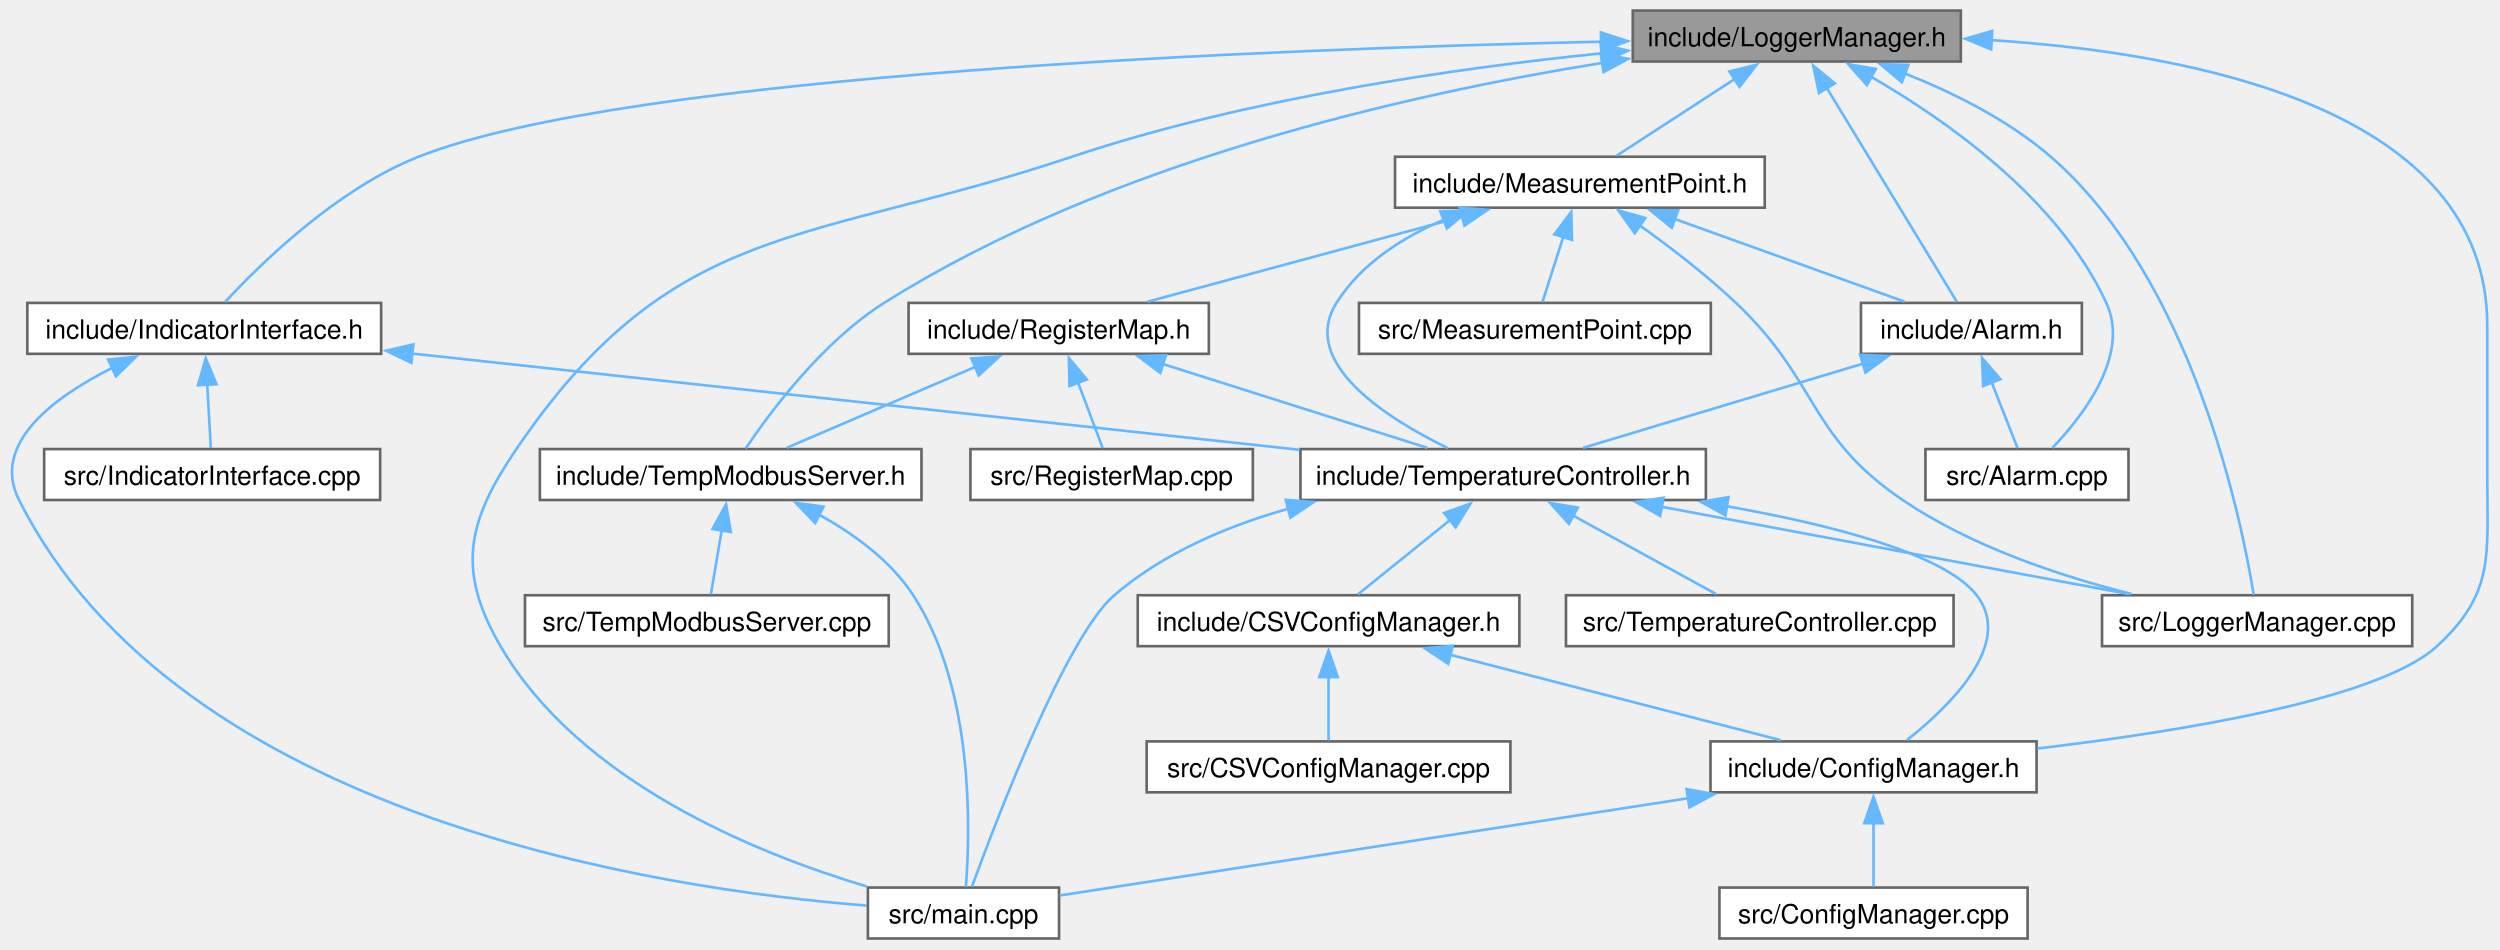
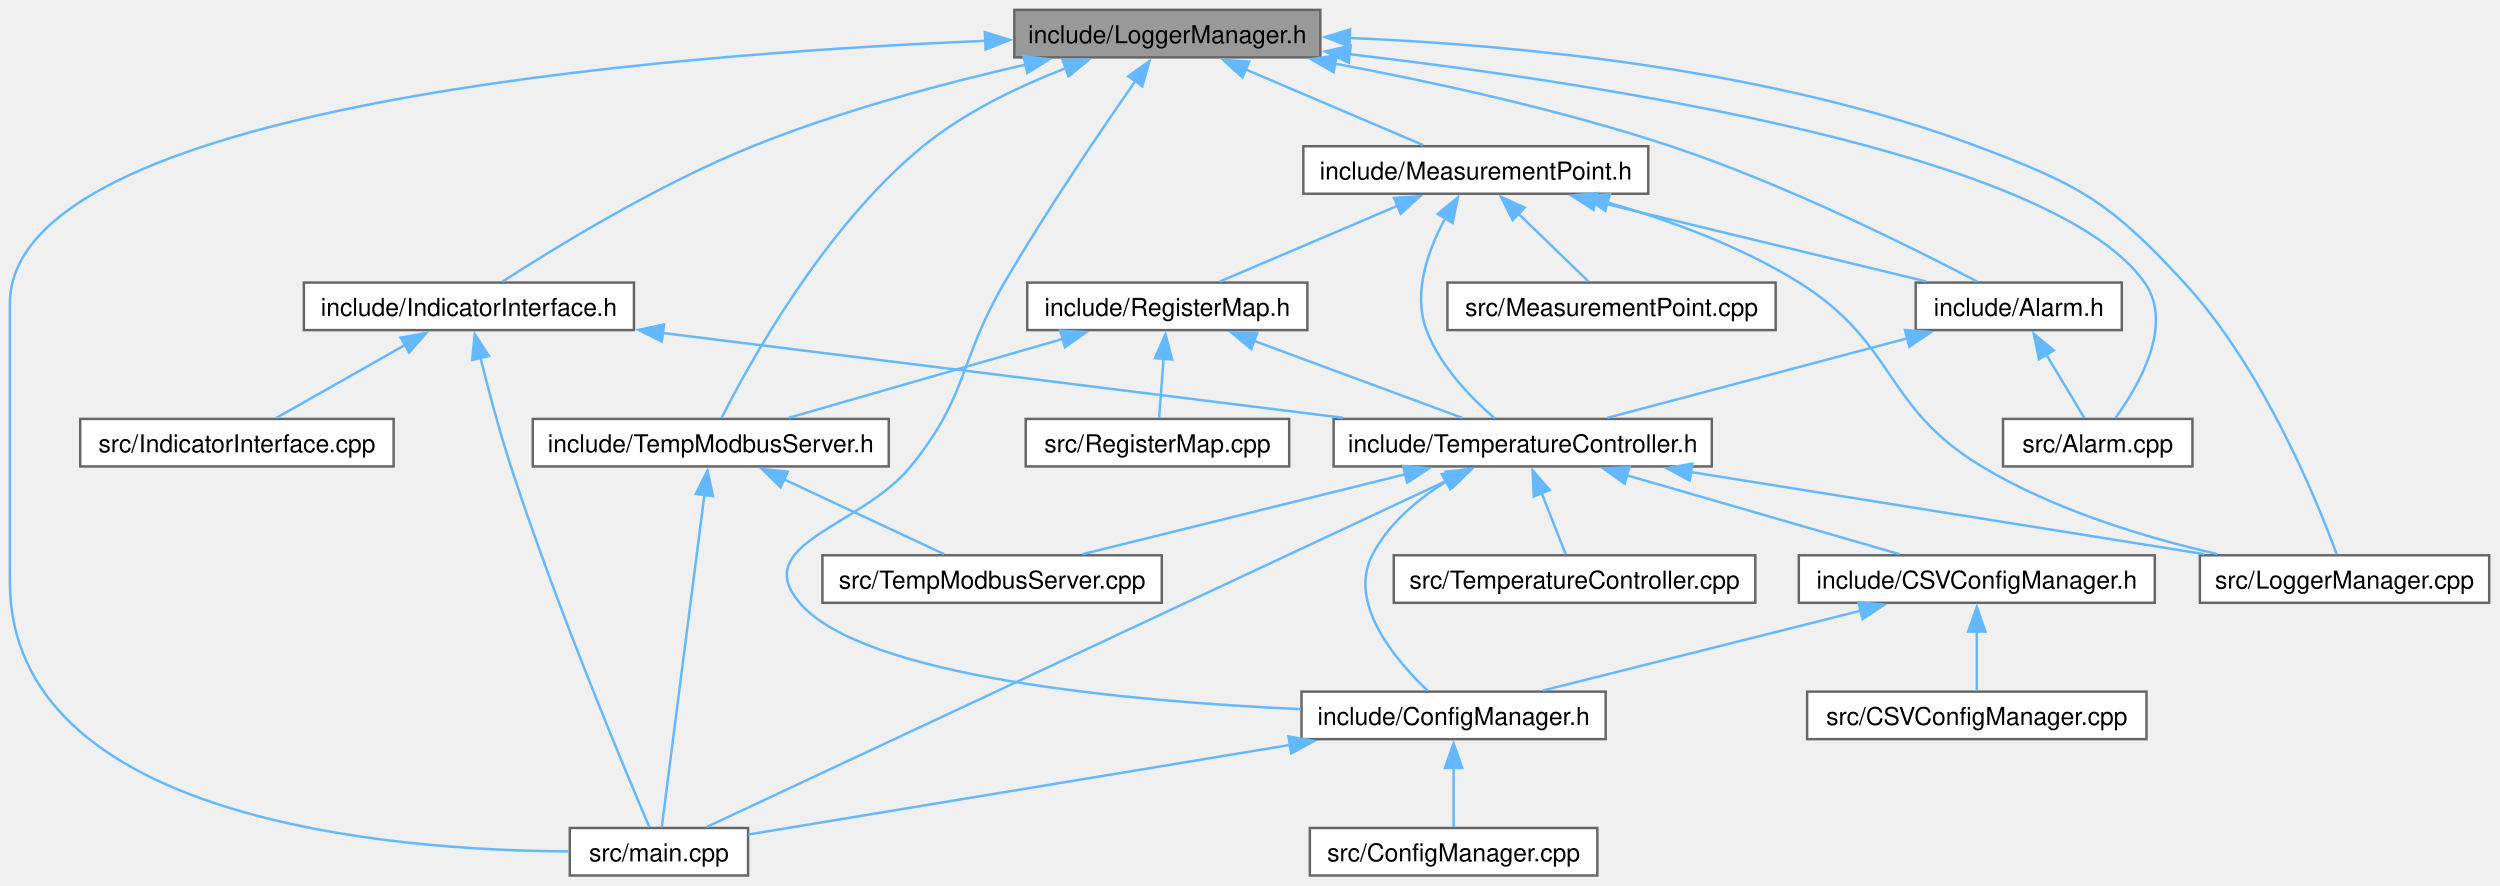
- <svg xmlns="http://www.w3.org/2000/svg" xmlns:xlink="http://www.w3.org/1999/xlink" width="945pt" height="359pt" viewBox="0.00 0.00 945.00 359.00">
+ <svg xmlns="http://www.w3.org/2000/svg" xmlns:xlink="http://www.w3.org/1999/xlink" width="1013pt" height="359pt" viewBox="0.00 0.00 1013.00 359.00">
  <g id="graph0" class="graph" transform="scale(1 1) rotate(0) translate(4 354.75)">
    <g id="Node000001" class="node">
      <g id="a_Node000001">
        <a xlink:title="Comprehensive data and event logging system for temperature monitoring.">
-           <polygon fill="#999999" stroke="#666666" points="737.19,-350.75 613.19,-350.75 613.19,-331.5 737.19,-331.5 737.19,-350.75" />
-           <text xml:space="preserve" text-anchor="middle" x="675.19" y="-337.25" font-family="Helvetica,sans-Serif" font-size="10.00">include/LoggerManager.h</text>
+           <polygon fill="#999999" stroke="#666666" points="531,-350.75 407,-350.75 407,-331.5 531,-331.5 531,-350.75" />
+           <text xml:space="preserve" text-anchor="middle" x="469" y="-337.25" font-family="Helvetica,sans-Serif" font-size="10.00">include/LoggerManager.h</text>
        </a>
      </g>
    </g>
    <g id="Node000002" class="node">
      <g id="a_Node000002">
        <a xlink:href="_alarm_8h.html" target="_top" xlink:title="Alarm management system for temperature monitoring.">
-           <polygon fill="white" stroke="#666666" points="782.94,-240.25 699.44,-240.25 699.44,-221 782.94,-221 782.94,-240.25" />
-           <text xml:space="preserve" text-anchor="middle" x="741.19" y="-226.75" font-family="Helvetica,sans-Serif" font-size="10.00">include/Alarm.h</text>
+           <polygon fill="white" stroke="#666666" points="855.75,-240.25 772.25,-240.25 772.25,-221 855.75,-221 855.75,-240.25" />
+           <text xml:space="preserve" text-anchor="middle" x="814" y="-226.75" font-family="Helvetica,sans-Serif" font-size="10.00">include/Alarm.h</text>
        </a>
      </g>
    </g>
    <g id="edge1_Node000001_Node000002" class="edge">
      <g id="a_edge1_Node000001_Node000002">
        <a xlink:title=" ">
-           <path fill="none" stroke="#63b8ff" d="M686.39,-321.72C700.7,-298.19 724.92,-258.37 735.72,-240.63" />
-           <polygon fill="#63b8ff" stroke="#63b8ff" points="683.59,-319.59 681.38,-329.95 689.57,-323.23 683.59,-319.59" />
+           <path fill="none" stroke="#63b8ff" d="M536.97,-328.96C577.11,-321.45 628.59,-310.23 673,-295.5 719.42,-280.1 771.1,-254.31 797.1,-240.69" />
+           <polygon fill="#63b8ff" stroke="#63b8ff" points="536.4,-325.51 527.19,-330.75 537.66,-332.39 536.4,-325.51" />
        </a>
      </g>
    </g>
    <g id="Node000005" class="node">
      <g id="a_Node000005">
        <a xlink:href="_config_manager_8h.html" target="_top" xlink:title="Configuration management system for temperature monitoring device.">
-           <polygon fill="white" stroke="#666666" points="765.82,-74.5 642.57,-74.5 642.57,-55.25 765.82,-55.25 765.82,-74.5" />
-           <text xml:space="preserve" text-anchor="middle" x="704.19" y="-61" font-family="Helvetica,sans-Serif" font-size="10.00">include/ConfigManager.h</text>
-         </a>
-       </g>
-     </g>
-     <g id="edge13_Node000001_Node000005" class="edge">
-       <g id="a_edge13_Node000001_Node000005">
-         <a xlink:title=" ">
-           <path fill="none" stroke="#63b8ff" d="M748.51,-339.58C825.71,-334.67 936.19,-313.36 936.19,-231.62 936.19,-231.62 936.19,-231.62 936.19,-174.38 936.19,-144.76 938.98,-130.56 917.19,-110.5 895.48,-90.51 820.92,-78.3 766.12,-71.81" />
-           <polygon fill="#63b8ff" stroke="#63b8ff" points="748.68,-336.06 738.89,-340.11 749.06,-343.05 748.68,-336.06" />
+           <polygon fill="white" stroke="#666666" points="646.62,-74.5 523.38,-74.5 523.38,-55.25 646.62,-55.25 646.62,-74.5" />
+           <text xml:space="preserve" text-anchor="middle" x="585" y="-61" font-family="Helvetica,sans-Serif" font-size="10.00">include/ConfigManager.h</text>
+         </a>
+       </g>
+     </g>
+     <g id="edge14_Node000001_Node000005" class="edge">
+       <g id="a_edge14_Node000001_Node000005">
+         <a xlink:title=" ">
+           <path fill="none" stroke="#63b8ff" d="M456.1,-321.96C442.32,-302.24 420.12,-269.62 403,-240.25 384.28,-208.14 388.48,-194.56 365,-165.75 344.99,-141.2 299.55,-134.68 320,-110.5 345.49,-80.35 453.11,-70.56 523.12,-67.39" />
+           <polygon fill="#63b8ff" stroke="#63b8ff" points="453.16,-323.85 461.77,-330.01 458.88,-319.82 453.16,-323.85" />
        </a>
      </g>
    </g>
    <g id="Node000007" class="node">
      <g id="a_Node000007">
        <a xlink:href="main_8cpp.html" target="_top" xlink:title="Main application entry point for Industrial Temperature Monitoring System.">
-           <polygon fill="white" stroke="#666666" points="396.32,-19.25 324.07,-19.25 324.07,0 396.32,0 396.32,-19.25" />
-           <text xml:space="preserve" text-anchor="middle" x="360.19" y="-5.75" font-family="Helvetica,sans-Serif" font-size="10.00">src/main.cpp</text>
-         </a>
-       </g>
-     </g>
-     <g id="edge32_Node000001_Node000007" class="edge">
-       <g id="a_edge32_Node000001_Node000007">
-         <a xlink:title=" ">
-           <path fill="none" stroke="#63b8ff" d="M601.63,-334.63C545.56,-328.9 467.04,-317.53 401.19,-295.5 301.18,-262.03 250.51,-272.21 191.19,-185 172.51,-157.53 168.51,-139.23 185.19,-110.5 214.88,-59.38 281.64,-32.23 323.58,-19.68" />
-           <polygon fill="#63b8ff" stroke="#63b8ff" points="601.08,-338.09 611.38,-335.59 601.77,-331.13 601.08,-338.09" />
+           <polygon fill="white" stroke="#666666" points="299.12,-19.25 226.88,-19.25 226.88,0 299.12,0 299.12,-19.25" />
+           <text xml:space="preserve" text-anchor="middle" x="263" y="-5.75" font-family="Helvetica,sans-Serif" font-size="10.00">src/main.cpp</text>
+         </a>
+       </g>
+     </g>
+     <g id="edge33_Node000001_Node000007" class="edge">
+       <g id="a_edge33_Node000001_Node000007">
+         <a xlink:title=" ">
+           <path fill="none" stroke="#63b8ff" d="M395.53,-338.21C263.56,-332.75 0,-311.82 0,-231.62 0,-231.62 0,-231.62 0,-119.12 0,-22.32 154.17,-10.14 226.43,-9.76" />
+           <polygon fill="#63b8ff" stroke="#63b8ff" points="395.08,-341.69 405.21,-338.59 395.35,-334.7 395.08,-341.69" />
        </a>
      </g>
    </g>
    <g id="Node000009" class="node">
      <g id="a_Node000009">
        <a xlink:href="_logger_manager_8cpp.html" target="_top" xlink:title="Implementation of data logging and event management system.">
-           <polygon fill="white" stroke="#666666" points="907.82,-129.75 790.57,-129.75 790.57,-110.5 907.82,-110.5 907.82,-129.75" />
-           <text xml:space="preserve" text-anchor="middle" x="849.19" y="-116.25" font-family="Helvetica,sans-Serif" font-size="10.00">src/LoggerManager.cpp</text>
-         </a>
-       </g>
-     </g>
-     <g id="edge31_Node000001_Node000009" class="edge">
-       <g id="a_edge31_Node000001_Node000009">
-         <a xlink:title=" ">
-           <path fill="none" stroke="#63b8ff" d="M716.03,-326.99C734.29,-319.72 755.25,-309.32 771.19,-295.5 824.82,-249.01 843.29,-158.39 847.91,-129.91" />
-           <polygon fill="#63b8ff" stroke="#63b8ff" points="714.9,-323.68 706.78,-330.48 717.37,-330.23 714.9,-323.68" />
-         </a>
-       </g>
-     </g>
-     <g id="Node000011" class="node">
-       <g id="a_Node000011">
-         <a xlink:href="_alarm_8cpp.html" target="_top" xlink:title="Implementation of alarm management system for temperature monitoring.">
-           <polygon fill="white" stroke="#666666" points="800.57,-185 723.82,-185 723.82,-165.75 800.57,-165.75 800.57,-185" />
-           <text xml:space="preserve" text-anchor="middle" x="762.19" y="-171.5" font-family="Helvetica,sans-Serif" font-size="10.00">src/Alarm.cpp</text>
-         </a>
-       </g>
-     </g>
-     <g id="edge30_Node000001_Node000011" class="edge">
-       <g id="a_edge30_Node000001_Node000011">
-         <a xlink:title=" ">
-           <path fill="none" stroke="#63b8ff" d="M703.09,-325.81C731.52,-309.46 773.96,-279.78 792.19,-240.25 801.22,-220.67 783.66,-197.82 771.8,-185.45" />
-           <polygon fill="#63b8ff" stroke="#63b8ff" points="701.69,-322.58 694.64,-330.49 705.08,-328.7 701.69,-322.58" />
+           <polygon fill="white" stroke="#666666" points="1004.62,-129.75 887.38,-129.75 887.38,-110.5 1004.62,-110.5 1004.62,-129.75" />
+           <text xml:space="preserve" text-anchor="middle" x="946" y="-116.25" font-family="Helvetica,sans-Serif" font-size="10.00">src/LoggerManager.cpp</text>
+         </a>
+       </g>
+     </g>
+     <g id="edge32_Node000001_Node000009" class="edge">
+       <g id="a_edge32_Node000001_Node000009">
+         <a xlink:title=" ">
+           <path fill="none" stroke="#63b8ff" d="M542.89,-339.36C610.9,-336.53 713.57,-326.76 797,-295.5 838.84,-279.82 850.73,-273.12 881,-240.25 913.24,-205.24 935.07,-151.31 942.85,-130.12" />
+           <polygon fill="#63b8ff" stroke="#63b8ff" points="542.82,-335.86 532.95,-339.73 543.08,-342.86 542.82,-335.86" />
        </a>
      </g>
    </g>
    <g id="Node000012" class="node">
      <g id="a_Node000012">
+         <a xlink:href="_alarm_8cpp.html" target="_top" xlink:title="Implementation of alarm management system for temperature monitoring.">
+           <polygon fill="white" stroke="#666666" points="884.38,-185 807.62,-185 807.62,-165.75 884.38,-165.75 884.38,-185" />
+           <text xml:space="preserve" text-anchor="middle" x="846" y="-171.5" font-family="Helvetica,sans-Serif" font-size="10.00">src/Alarm.cpp</text>
+         </a>
+       </g>
+     </g>
+     <g id="edge31_Node000001_Node000012" class="edge">
+       <g id="a_edge31_Node000001_Node000012">
+         <a xlink:title=" ">
+           <path fill="none" stroke="#63b8ff" d="M542.85,-332.79C646.93,-320.69 828.23,-292.51 865,-240.25 876.98,-223.22 862.72,-198.56 853.2,-185.42" />
+           <polygon fill="#63b8ff" stroke="#63b8ff" points="542.53,-329.31 532.99,-333.91 543.32,-336.26 542.53,-329.31" />
+         </a>
+       </g>
+     </g>
+     <g id="Node000013" class="node">
+       <g id="a_Node000013">
        <a xlink:href="_indicator_interface_8h.html" target="_top" xlink:title="Hardware interface for PCF8575 I/O expander and SH1106 OLED display.">
-           <polygon fill="white" stroke="#666666" points="140.07,-240.25 6.32,-240.25 6.32,-221 140.07,-221 140.07,-240.25" />
-           <text xml:space="preserve" text-anchor="middle" x="73.19" y="-226.75" font-family="Helvetica,sans-Serif" font-size="10.00">include/IndicatorInterface.h</text>
-         </a>
-       </g>
-     </g>
-     <g id="edge14_Node000001_Node000012" class="edge">
-       <g id="a_edge14_Node000001_Node000012">
-         <a xlink:title=" ">
-           <path fill="none" stroke="#63b8ff" d="M601.49,-339C477.66,-336.25 233.6,-326.9 154.19,-295.5 123.22,-283.25 94.49,-255.08 81.1,-240.59" />
-           <polygon fill="#63b8ff" stroke="#63b8ff" points="601.14,-342.49 611.21,-339.21 601.29,-335.5 601.14,-342.49" />
-         </a>
-       </g>
-     </g>
-     <g id="Node000014" class="node">
-       <g id="a_Node000014">
+           <polygon fill="white" stroke="#666666" points="252.88,-240.25 119.12,-240.25 119.12,-221 252.88,-221 252.88,-240.25" />
+           <text xml:space="preserve" text-anchor="middle" x="186" y="-226.75" font-family="Helvetica,sans-Serif" font-size="10.00">include/IndicatorInterface.h</text>
+         </a>
+       </g>
+     </g>
+     <g id="edge15_Node000001_Node000013" class="edge">
+       <g id="a_edge15_Node000001_Node000013">
+         <a xlink:title=" ">
+           <path fill="none" stroke="#63b8ff" d="M411.89,-328.65C378.84,-321.11 336.83,-309.95 301,-295.5 262.45,-279.95 220.59,-254.23 199.61,-240.65" />
+           <polygon fill="#63b8ff" stroke="#63b8ff" points="410.73,-331.98 421.25,-330.74 412.26,-325.15 410.73,-331.98" />
+         </a>
+       </g>
+     </g>
+     <g id="Node000015" class="node">
+       <g id="a_Node000015">
        <a xlink:href="_measurement_point_8h.html" target="_top" xlink:title="Measurement point abstraction for temperature monitoring system.">
-           <polygon fill="white" stroke="#666666" points="663.07,-295.5 523.32,-295.5 523.32,-276.25 663.07,-276.25 663.07,-295.5" />
-           <text xml:space="preserve" text-anchor="middle" x="593.19" y="-282" font-family="Helvetica,sans-Serif" font-size="10.00">include/MeasurementPoint.h</text>
-         </a>
-       </g>
-     </g>
-     <g id="edge18_Node000001_Node000014" class="edge">
-       <g id="a_edge18_Node000001_Node000014">
-         <a xlink:title=" ">
-           <path fill="none" stroke="#63b8ff" d="M651.98,-325.05C637.54,-315.67 619.44,-303.92 607.17,-295.95" />
-           <polygon fill="#63b8ff" stroke="#63b8ff" points="649.72,-327.76 660.01,-330.27 653.53,-321.89 649.72,-327.76" />
-         </a>
-       </g>
-     </g>
-     <g id="Node000016" class="node">
-       <g id="a_Node000016">
+           <polygon fill="white" stroke="#666666" points="663.88,-295.5 524.12,-295.5 524.12,-276.25 663.88,-276.25 663.88,-295.5" />
+           <text xml:space="preserve" text-anchor="middle" x="594" y="-282" font-family="Helvetica,sans-Serif" font-size="10.00">include/MeasurementPoint.h</text>
+         </a>
+       </g>
+     </g>
+     <g id="edge19_Node000001_Node000015" class="edge">
+       <g id="a_edge19_Node000001_Node000015">
+         <a xlink:title=" ">
+           <path fill="none" stroke="#63b8ff" d="M500.63,-326.65C523.18,-317.04 552.9,-304.38 572.69,-295.95" />
+           <polygon fill="#63b8ff" stroke="#63b8ff" points="499.43,-323.36 491.6,-330.5 502.17,-329.8 499.43,-323.36" />
+         </a>
+       </g>
+     </g>
+     <g id="Node000017" class="node">
+       <g id="a_Node000017">
        <a xlink:href="_temp_modbus_server_8h.html" target="_top" xlink:title="Modbus RTU server for temperature monitoring system.">
-           <polygon fill="white" stroke="#666666" points="344.32,-185 200.07,-185 200.07,-165.75 344.32,-165.75 344.32,-185" />
-           <text xml:space="preserve" text-anchor="middle" x="272.19" y="-171.5" font-family="Helvetica,sans-Serif" font-size="10.00">include/TempModbusServer.h</text>
-         </a>
-       </g>
-     </g>
-     <g id="edge29_Node000001_Node000016" class="edge">
-       <g id="a_edge29_Node000001_Node000016">
-         <a xlink:title=" ">
-           <path fill="none" stroke="#63b8ff" d="M602.01,-331.04C528.64,-319.26 414.73,-293.56 330.19,-240.25 306.88,-225.55 287.12,-198.98 277.84,-185.2" />
-           <polygon fill="#63b8ff" stroke="#63b8ff" points="601.06,-334.43 611.48,-332.51 602.14,-327.51 601.06,-334.43" />
+           <polygon fill="white" stroke="#666666" points="356.12,-185 211.88,-185 211.88,-165.75 356.12,-165.75 356.12,-185" />
+           <text xml:space="preserve" text-anchor="middle" x="284" y="-171.5" font-family="Helvetica,sans-Serif" font-size="10.00">include/TempModbusServer.h</text>
+         </a>
+       </g>
+     </g>
+     <g id="edge30_Node000001_Node000017" class="edge">
+       <g id="a_edge30_Node000001_Node000017">
+         <a xlink:title=" ">
+           <path fill="none" stroke="#63b8ff" d="M427.86,-327.13C408.93,-319.82 386.97,-309.35 370,-295.5 329.88,-262.76 299.31,-207.04 288.37,-185.37" />
+           <polygon fill="#63b8ff" stroke="#63b8ff" points="426.57,-330.38 437.17,-330.54 428.98,-323.81 426.57,-330.38" />
        </a>
      </g>
    </g>
    <g id="Node000003" class="node">
      <g id="a_Node000003">
        <a xlink:href="_temperature_controller_8h.html" target="_top" xlink:title="Central temperature monitoring and control system.">
-           <polygon fill="white" stroke="#666666" points="640.82,-185 487.57,-185 487.57,-165.75 640.82,-165.75 640.82,-185" />
-           <text xml:space="preserve" text-anchor="middle" x="564.19" y="-171.5" font-family="Helvetica,sans-Serif" font-size="10.00">include/TemperatureController.h</text>
+           <polygon fill="white" stroke="#666666" points="689.62,-185 536.38,-185 536.38,-165.75 689.62,-165.75 689.62,-185" />
+           <text xml:space="preserve" text-anchor="middle" x="613" y="-171.5" font-family="Helvetica,sans-Serif" font-size="10.00">include/TemperatureController.h</text>
        </a>
      </g>
    </g>
    <g id="edge2_Node000002_Node000003" class="edge">
      <g id="a_edge2_Node000002_Node000003">
        <a xlink:title=" ">
-           <path fill="none" stroke="#63b8ff" d="M700.28,-217.32C667.94,-207.59 623.53,-194.23 594.37,-185.45" />
-           <polygon fill="#63b8ff" stroke="#63b8ff" points="699.13,-220.63 709.72,-220.16 701.15,-213.92 699.13,-220.63" />
-         </a>
-       </g>
-     </g>
-     <g id="edge12_Node000002_Node000011" class="edge">
-       <g id="a_edge12_Node000002_Node000011">
-         <a xlink:title=" ">
-           <path fill="none" stroke="#63b8ff" d="M748.83,-210.25C752.19,-201.74 755.97,-192.15 758.65,-185.36" />
-           <polygon fill="#63b8ff" stroke="#63b8ff" points="745.63,-208.84 745.22,-219.42 752.14,-211.41 745.63,-208.84" />
+           <path fill="none" stroke="#63b8ff" d="M768.97,-217.7C732.13,-207.94 680.82,-194.34 647.26,-185.45" />
+           <polygon fill="#63b8ff" stroke="#63b8ff" points="767.88,-221.03 778.44,-220.2 769.67,-214.26 767.88,-221.03" />
+         </a>
+       </g>
+     </g>
+     <g id="edge13_Node000002_Node000012" class="edge">
+       <g id="a_edge13_Node000002_Node000012">
+         <a xlink:title=" ">
+           <path fill="none" stroke="#63b8ff" d="M825.12,-211.12C830.36,-202.39 836.38,-192.39 840.6,-185.36" />
+           <polygon fill="#63b8ff" stroke="#63b8ff" points="822.21,-209.16 820.06,-219.53 828.21,-212.77 822.21,-209.16" />
        </a>
      </g>
    </g>
    <g id="Node000004" class="node">
      <g id="a_Node000004">
        <a xlink:href="_c_s_v_config_manager_8h.html" target="_top" xlink:title="CSV configuration import/export manager for measurement points and alarms.">
-           <polygon fill="white" stroke="#666666" points="570.32,-129.75 426.07,-129.75 426.07,-110.5 570.32,-110.5 570.32,-129.75" />
-           <text xml:space="preserve" text-anchor="middle" x="498.19" y="-116.25" font-family="Helvetica,sans-Serif" font-size="10.00">include/CSVConfigManager.h</text>
+           <polygon fill="white" stroke="#666666" points="869.12,-129.75 724.88,-129.75 724.88,-110.5 869.12,-110.5 869.12,-129.75" />
+           <text xml:space="preserve" text-anchor="middle" x="797" y="-116.25" font-family="Helvetica,sans-Serif" font-size="10.00">include/CSVConfigManager.h</text>
        </a>
      </g>
    </g>
    <g id="edge3_Node000003_Node000004" class="edge">
      <g id="a_edge3_Node000003_Node000004">
        <a xlink:title=" ">
-           <path fill="none" stroke="#63b8ff" d="M544.1,-158.16C532.64,-148.92 518.71,-137.68 509.22,-130.02" />
-           <polygon fill="#63b8ff" stroke="#63b8ff" points="541.84,-160.84 551.82,-164.39 546.23,-155.39 541.84,-160.84" />
+           <path fill="none" stroke="#63b8ff" d="M655.1,-162.19C688.75,-152.45 735.18,-139.02 765.63,-130.2" />
+           <polygon fill="#63b8ff" stroke="#63b8ff" points="654.3,-158.78 645.67,-164.92 656.25,-165.5 654.3,-158.78" />
        </a>
      </g>
    </g>
    <g id="edge8_Node000003_Node000005" class="edge">
      <g id="a_edge8_Node000003_Node000005">
        <a xlink:title=" ">
-           <path fill="none" stroke="#63b8ff" d="M648.72,-163.39C689,-156.25 731.03,-145.32 743.19,-129.75 757.43,-111.53 733.01,-87.76 716.81,-74.98" />
-           <polygon fill="#63b8ff" stroke="#63b8ff" points="648.2,-159.93 638.93,-165.06 649.37,-166.83 648.2,-159.93" />
-         </a>
-       </g>
-     </g>
-     <g id="edge11_Node000003_Node000007" class="edge">
-       <g id="a_edge11_Node000003_Node000007">
-         <a xlink:title=" ">
-           <path fill="none" stroke="#63b8ff" d="M483.04,-162.47C459.77,-155.89 435.71,-145.65 417.19,-129.75 399.02,-114.14 372.53,-44.62 363.41,-19.62" />
-           <polygon fill="#63b8ff" stroke="#63b8ff" points="482,-165.82 492.55,-164.96 483.76,-159.04 482,-165.82" />
+           <path fill="none" stroke="#63b8ff" d="M581.93,-159.6C570.33,-152.36 558.43,-142.42 552,-129.75 542.06,-110.16 561.38,-87.32 574.43,-74.95" />
+           <polygon fill="#63b8ff" stroke="#63b8ff" points="580.16,-162.62 590.58,-164.53 583.63,-156.54 580.16,-162.62" />
+         </a>
+       </g>
+     </g>
+     <g id="edge12_Node000003_Node000007" class="edge">
+       <g id="a_edge12_Node000003_Node000007">
+         <a xlink:title=" ">
+           <path fill="none" stroke="#63b8ff" d="M583.41,-160.53C513.61,-127.88 340.26,-46.77 282.26,-19.63" />
+           <polygon fill="#63b8ff" stroke="#63b8ff" points="581.77,-163.63 592.31,-164.7 584.74,-157.29 581.77,-163.63" />
        </a>
      </g>
    </g>
    <g id="edge9_Node000003_Node000009" class="edge">
      <g id="a_edge9_Node000003_Node000009">
        <a xlink:title=" ">
-           <path fill="none" stroke="#63b8ff" d="M624.03,-163.19C676.53,-153.39 751.92,-139.3 800.72,-130.18" />
-           <polygon fill="#63b8ff" stroke="#63b8ff" points="623.54,-159.73 614.35,-165 624.82,-166.61 623.54,-159.73" />
+           <path fill="none" stroke="#63b8ff" d="M680.98,-163.5C742.29,-153.7 831.45,-139.44 889.09,-130.23" />
+           <polygon fill="#63b8ff" stroke="#63b8ff" points="680.68,-160.01 671.36,-165.04 681.79,-166.92 680.68,-160.01" />
        </a>
      </g>
    </g>
    <g id="Node000010" class="node">
      <g id="a_Node000010">
-         <a xlink:href="_temperature_controller_8cpp.html" target="_top" xlink:title="Implementation of the central temperature monitoring and control system.">
-           <polygon fill="white" stroke="#666666" points="734.44,-129.75 587.94,-129.75 587.94,-110.5 734.44,-110.5 734.44,-129.75" />
-           <text xml:space="preserve" text-anchor="middle" x="661.19" y="-116.25" font-family="Helvetica,sans-Serif" font-size="10.00">src/TemperatureController.cpp</text>
+         <a xlink:href="_temp_modbus_server_8cpp.html" target="_top" xlink:title="Implementation of Modbus RTU server for temperature monitoring.">
+           <polygon fill="white" stroke="#666666" points="466.75,-129.75 329.25,-129.75 329.25,-110.5 466.75,-110.5 466.75,-129.75" />
+           <text xml:space="preserve" text-anchor="middle" x="398" y="-116.25" font-family="Helvetica,sans-Serif" font-size="10.00">src/TempModbusServer.cpp</text>
        </a>
      </g>
    </g>
    <g id="edge10_Node000003_Node000010" class="edge">
      <g id="a_edge10_Node000003_Node000010">
        <a xlink:title=" ">
-           <path fill="none" stroke="#63b8ff" d="M590.67,-159.84C607.91,-150.38 629.86,-138.33 644.66,-130.2" />
-           <polygon fill="#63b8ff" stroke="#63b8ff" points="589.06,-156.73 581.97,-164.61 592.42,-162.87 589.06,-156.73" />
+           <path fill="none" stroke="#63b8ff" d="M565.6,-162.63C526.14,-152.86 470.78,-139.15 434.65,-130.2" />
+           <polygon fill="#63b8ff" stroke="#63b8ff" points="564.51,-165.97 575.06,-164.98 566.19,-159.18 564.51,-165.97" />
+         </a>
+       </g>
+     </g>
+     <g id="Node000011" class="node">
+       <g id="a_Node000011">
+         <a xlink:href="_temperature_controller_8cpp.html" target="_top" xlink:title="Implementation of the central temperature monitoring and control system.">
+           <polygon fill="white" stroke="#666666" points="707.25,-129.75 560.75,-129.75 560.75,-110.5 707.25,-110.5 707.25,-129.75" />
+           <text xml:space="preserve" text-anchor="middle" x="634" y="-116.25" font-family="Helvetica,sans-Serif" font-size="10.00">src/TemperatureController.cpp</text>
+         </a>
+       </g>
+     </g>
+     <g id="edge11_Node000003_Node000011" class="edge">
+       <g id="a_edge11_Node000003_Node000011">
+         <a xlink:title=" ">
+           <path fill="none" stroke="#63b8ff" d="M620.64,-155C624,-146.49 627.78,-136.9 630.46,-130.11" />
+           <polygon fill="#63b8ff" stroke="#63b8ff" points="617.44,-153.59 617.02,-164.17 623.95,-156.16 617.44,-153.59" />
        </a>
      </g>
    </g>
    <g id="edge4_Node000004_Node000005" class="edge">
      <g id="a_edge4_Node000004_Node000005">
        <a xlink:title=" ">
-           <path fill="none" stroke="#63b8ff" d="M543.85,-107.32C581.64,-97.55 634.54,-83.88 669.08,-74.95" />
-           <polygon fill="#63b8ff" stroke="#63b8ff" points="543.41,-103.82 534.6,-109.71 545.16,-110.6 543.41,-103.82" />
+           <path fill="none" stroke="#63b8ff" d="M750.01,-107.32C711.12,-97.55 656.68,-83.88 621.14,-74.95" />
+           <polygon fill="#63b8ff" stroke="#63b8ff" points="749.02,-110.68 759.57,-109.72 750.72,-103.89 749.02,-110.68" />
        </a>
      </g>
    </g>
    <g id="Node000008" class="node">
      <g id="a_Node000008">
        <a xlink:href="_c_s_v_config_manager_8cpp.html" target="_top" xlink:title="Implementation of CSV configuration management for measurement points.">
-           <polygon fill="white" stroke="#666666" points="566.94,-74.5 429.44,-74.5 429.44,-55.25 566.94,-55.25 566.94,-74.5" />
-           <text xml:space="preserve" text-anchor="middle" x="498.19" y="-61" font-family="Helvetica,sans-Serif" font-size="10.00">src/CSVConfigManager.cpp</text>
+           <polygon fill="white" stroke="#666666" points="865.75,-74.5 728.25,-74.5 728.25,-55.25 865.75,-55.25 865.75,-74.5" />
+           <text xml:space="preserve" text-anchor="middle" x="797" y="-61" font-family="Helvetica,sans-Serif" font-size="10.00">src/CSVConfigManager.cpp</text>
        </a>
      </g>
    </g>
    <g id="edge7_Node000004_Node000008" class="edge">
      <g id="a_edge7_Node000004_Node000008">
        <a xlink:title=" ">
-           <path fill="none" stroke="#63b8ff" d="M498.19,-98.88C498.19,-90.59 498.19,-81.42 498.19,-74.86" />
-           <polygon fill="#63b8ff" stroke="#63b8ff" points="494.69,-98.82 498.19,-108.82 501.69,-98.82 494.69,-98.82" />
+           <path fill="none" stroke="#63b8ff" d="M797,-98.88C797,-90.59 797,-81.42 797,-74.86" />
+           <polygon fill="#63b8ff" stroke="#63b8ff" points="793.5,-98.82 797,-108.82 800.5,-98.82 793.5,-98.82" />
        </a>
      </g>
    </g>
    <g id="Node000006" class="node">
      <g id="a_Node000006">
        <a xlink:href="_config_manager_8cpp.html" target="_top" xlink:title="Implementation of web-based configuration management system.">
-           <polygon fill="white" stroke="#666666" points="762.44,-19.25 645.94,-19.25 645.94,0 762.44,0 762.44,-19.25" />
-           <text xml:space="preserve" text-anchor="middle" x="704.19" y="-5.75" font-family="Helvetica,sans-Serif" font-size="10.00">src/ConfigManager.cpp</text>
+           <polygon fill="white" stroke="#666666" points="643.25,-19.25 526.75,-19.25 526.75,0 643.25,0 643.25,-19.25" />
+           <text xml:space="preserve" text-anchor="middle" x="585" y="-5.75" font-family="Helvetica,sans-Serif" font-size="10.00">src/ConfigManager.cpp</text>
        </a>
      </g>
    </g>
    <g id="edge5_Node000005_Node000006" class="edge">
      <g id="a_edge5_Node000005_Node000006">
        <a xlink:title=" ">
-           <path fill="none" stroke="#63b8ff" d="M704.19,-43.63C704.19,-35.34 704.19,-26.17 704.19,-19.61" />
-           <polygon fill="#63b8ff" stroke="#63b8ff" points="700.69,-43.57 704.19,-53.57 707.69,-43.57 700.69,-43.57" />
+           <path fill="none" stroke="#63b8ff" d="M585,-43.63C585,-35.34 585,-26.17 585,-19.61" />
+           <polygon fill="#63b8ff" stroke="#63b8ff" points="581.5,-43.57 585,-53.57 588.5,-43.57 581.5,-43.57" />
        </a>
      </g>
    </g>
    <g id="edge6_Node000005_Node000007" class="edge">
      <g id="a_edge6_Node000005_Node000007">
        <a xlink:title=" ">
-           <path fill="none" stroke="#63b8ff" d="M634.22,-53.04C562.21,-41.9 452.81,-24.96 396.5,-16.25" />
-           <polygon fill="#63b8ff" stroke="#63b8ff" points="633.53,-56.48 643.95,-54.55 634.6,-49.56 633.53,-56.48" />
-         </a>
-       </g>
-     </g>
-     <g id="edge15_Node000012_Node000003" class="edge">
-       <g id="a_edge15_Node000012_Node000003">
-         <a xlink:title=" ">
-           <path fill="none" stroke="#63b8ff" d="M151.65,-221.12C243.83,-211.12 395.77,-194.64 487.27,-184.72" />
-           <polygon fill="#63b8ff" stroke="#63b8ff" points="151.5,-217.61 141.94,-222.17 152.26,-224.57 151.5,-217.61" />
-         </a>
-       </g>
-     </g>
-     <g id="edge17_Node000012_Node000007" class="edge">
-       <g id="a_edge17_Node000012_Node000007">
-         <a xlink:title=" ">
-           <path fill="none" stroke="#63b8ff" d="M38.58,-215.78C16.01,-204.46 -7.46,-186.9 3.19,-165.75 63.58,-45.78 245.38,-18.59 323.68,-12.43" />
-           <polygon fill="#63b8ff" stroke="#63b8ff" points="36.85,-218.84 47.4,-219.9 39.81,-212.5 36.85,-218.84" />
-         </a>
-       </g>
-     </g>
-     <g id="Node000013" class="node">
-       <g id="a_Node000013">
+           <path fill="none" stroke="#63b8ff" d="M518.83,-52.93C452.37,-41.94 352.41,-25.41 299.25,-16.62" />
+           <polygon fill="#63b8ff" stroke="#63b8ff" points="518.08,-56.36 528.52,-54.53 519.22,-49.45 518.08,-56.36" />
+         </a>
+       </g>
+     </g>
+     <g id="edge16_Node000013_Node000003" class="edge">
+       <g id="a_edge16_Node000013_Node000003">
+         <a xlink:title=" ">
+           <path fill="none" stroke="#63b8ff" d="M264.49,-219.84C343.21,-210.02 463.46,-195.02 540.13,-185.46" />
+           <polygon fill="#63b8ff" stroke="#63b8ff" points="264.18,-216.35 254.69,-221.06 265.05,-223.29 264.18,-216.35" />
+         </a>
+       </g>
+     </g>
+     <g id="edge18_Node000013_Node000007" class="edge">
+       <g id="a_edge18_Node000013_Node000007">
+         <a xlink:title=" ">
+           <path fill="none" stroke="#63b8ff" d="M190.7,-209.75C193.84,-197.06 198.26,-180.32 203,-165.75 221.41,-109.19 249.04,-43.21 259.13,-19.59" />
+           <polygon fill="#63b8ff" stroke="#63b8ff" points="187.31,-208.85 188.37,-219.39 194.12,-210.49 187.31,-208.85" />
+         </a>
+       </g>
+     </g>
+     <g id="Node000014" class="node">
+       <g id="a_Node000014">
        <a xlink:href="_indicator_interface_8cpp.html" target="_top" xlink:title="Implementation of user interface with OLED display and input handling.">
-           <polygon fill="white" stroke="#666666" points="139.69,-185 12.69,-185 12.69,-165.75 139.69,-165.75 139.69,-185" />
-           <text xml:space="preserve" text-anchor="middle" x="76.19" y="-171.5" font-family="Helvetica,sans-Serif" font-size="10.00">src/IndicatorInterface.cpp</text>
-         </a>
-       </g>
-     </g>
-     <g id="edge16_Node000012_Node000013" class="edge">
-       <g id="a_edge16_Node000012_Node000013">
-         <a xlink:title=" ">
-           <path fill="none" stroke="#63b8ff" d="M74.33,-209.38C74.8,-201.09 75.32,-191.92 75.69,-185.36" />
-           <polygon fill="#63b8ff" stroke="#63b8ff" points="70.84,-209.14 73.77,-219.32 77.83,-209.53 70.84,-209.14" />
-         </a>
-       </g>
-     </g>
-     <g id="edge19_Node000014_Node000002" class="edge">
-       <g id="a_edge19_Node000014_Node000002">
-         <a xlink:title=" ">
-           <path fill="none" stroke="#63b8ff" d="M628.83,-272.05C655.74,-262.37 692,-249.32 715.96,-240.7" />
-           <polygon fill="#63b8ff" stroke="#63b8ff" points="627.95,-268.65 619.72,-275.33 630.32,-275.24 627.95,-268.65" />
-         </a>
-       </g>
-     </g>
-     <g id="edge26_Node000014_Node000003" class="edge">
-       <g id="a_edge26_Node000014_Node000003">
-         <a xlink:title=" ">
-           <path fill="none" stroke="#63b8ff" d="M542.08,-271.8C526.21,-265.08 510.47,-255.06 501.19,-240.25 487.05,-217.68 519.91,-196.76 543.29,-185.36" />
-           <polygon fill="#63b8ff" stroke="#63b8ff" points="540.45,-274.93 551.05,-275.22 542.95,-268.39 540.45,-274.93" />
-         </a>
-       </g>
-     </g>
-     <g id="edge27_Node000014_Node000009" class="edge">
-       <g id="a_edge27_Node000014_Node000009">
-         <a xlink:title=" ">
-           <path fill="none" stroke="#63b8ff" d="M615.79,-269.58C627.19,-261.43 640.94,-250.91 652.19,-240.25 683.68,-210.43 679.29,-190.06 715.19,-165.75 741.18,-148.15 774.68,-137 801.68,-130.24" />
-           <polygon fill="#63b8ff" stroke="#63b8ff" points="613.94,-266.61 607.75,-275.21 617.95,-272.34 613.94,-266.61" />
-         </a>
-       </g>
-     </g>
-     <g id="Node000015" class="node">
-       <g id="a_Node000015">
+           <polygon fill="white" stroke="#666666" points="155.5,-185 28.5,-185 28.5,-165.75 155.5,-165.75 155.5,-185" />
+           <text xml:space="preserve" text-anchor="middle" x="92" y="-171.5" font-family="Helvetica,sans-Serif" font-size="10.00">src/IndicatorInterface.cpp</text>
+         </a>
+       </g>
+     </g>
+     <g id="edge17_Node000013_Node000014" class="edge">
+       <g id="a_edge17_Node000013_Node000014">
+         <a xlink:title=" ">
+           <path fill="none" stroke="#63b8ff" d="M160.35,-215.09C143.64,-205.63 122.36,-193.58 108.02,-185.45" />
+           <polygon fill="#63b8ff" stroke="#63b8ff" points="158.31,-217.96 168.74,-219.85 161.76,-211.87 158.31,-217.96" />
+         </a>
+       </g>
+     </g>
+     <g id="edge20_Node000015_Node000002" class="edge">
+       <g id="a_edge20_Node000015_Node000002">
+         <a xlink:title=" ">
+           <path fill="none" stroke="#63b8ff" d="M642.5,-273.13C682.88,-263.36 739.53,-249.65 776.5,-240.7" />
+           <polygon fill="#63b8ff" stroke="#63b8ff" points="641.69,-269.73 632.79,-275.49 643.33,-276.53 641.69,-269.73" />
+         </a>
+       </g>
+     </g>
+     <g id="edge27_Node000015_Node000003" class="edge">
+       <g id="a_edge27_Node000015_Node000003">
+         <a xlink:title=" ">
+           <path fill="none" stroke="#63b8ff" d="M581.74,-266.54C574.71,-253.67 568.32,-236.13 574,-221 579.5,-206.36 592.21,-193.37 601.64,-185.24" />
+           <polygon fill="#63b8ff" stroke="#63b8ff" points="578.57,-268.07 586.75,-274.8 584.56,-264.43 578.57,-268.07" />
+         </a>
+       </g>
+     </g>
+     <g id="edge28_Node000015_Node000009" class="edge">
+       <g id="a_edge28_Node000015_Node000009">
+         <a xlink:title=" ">
+           <path fill="none" stroke="#63b8ff" d="M647.35,-272.72C672.15,-265.6 701.32,-255.05 725,-240.25 764.58,-215.52 759.01,-189.81 799,-165.75 828.25,-148.15 865,-136.99 894.44,-130.24" />
+           <polygon fill="#63b8ff" stroke="#63b8ff" points="646.47,-269.33 637.76,-275.35 648.32,-276.08 646.47,-269.33" />
+         </a>
+       </g>
+     </g>
+     <g id="Node000016" class="node">
+       <g id="a_Node000016">
        <a xlink:href="_register_map_8h.html" target="_top" xlink:title="Modbus register mapping for temperature monitoring system.">
-           <polygon fill="white" stroke="#666666" points="452.94,-240.25 339.44,-240.25 339.44,-221 452.94,-221 452.94,-240.25" />
-           <text xml:space="preserve" text-anchor="middle" x="396.19" y="-226.75" font-family="Helvetica,sans-Serif" font-size="10.00">include/RegisterMap.h</text>
-         </a>
-       </g>
-     </g>
-     <g id="edge20_Node000014_Node000015" class="edge">
-       <g id="a_edge20_Node000014_Node000015">
-         <a xlink:title=" ">
-           <path fill="none" stroke="#63b8ff" d="M549.06,-272.95C512.96,-263.19 462.66,-249.59 429.77,-240.7" />
-           <polygon fill="#63b8ff" stroke="#63b8ff" points="547.75,-276.22 558.31,-275.45 549.57,-269.46 547.75,-276.22" />
+           <polygon fill="white" stroke="#666666" points="525.75,-240.25 412.25,-240.25 412.25,-221 525.75,-221 525.75,-240.25" />
+           <text xml:space="preserve" text-anchor="middle" x="469" y="-226.75" font-family="Helvetica,sans-Serif" font-size="10.00">include/RegisterMap.h</text>
+         </a>
+       </g>
+     </g>
+     <g id="edge21_Node000015_Node000016" class="edge">
+       <g id="a_edge21_Node000015_Node000016">
+         <a xlink:title=" ">
+           <path fill="none" stroke="#63b8ff" d="M562.37,-271.4C539.82,-261.79 510.1,-249.13 490.31,-240.7" />
+           <polygon fill="#63b8ff" stroke="#63b8ff" points="560.83,-274.55 571.4,-275.25 563.57,-268.11 560.83,-274.55" />
        </a>
      </g>
    </g>
    <g id="Node000019" class="node">
      <g id="a_Node000019">
        <a xlink:href="_measurement_point_8cpp.html" target="_top" xlink:title="Implementation of temperature measurement point management.">
-           <polygon fill="white" stroke="#666666" points="642.69,-240.25 509.69,-240.25 509.69,-221 642.69,-221 642.69,-240.25" />
-           <text xml:space="preserve" text-anchor="middle" x="576.19" y="-226.75" font-family="Helvetica,sans-Serif" font-size="10.00">src/MeasurementPoint.cpp</text>
-         </a>
-       </g>
-     </g>
-     <g id="edge28_Node000014_Node000019" class="edge">
-       <g id="a_edge28_Node000014_Node000019">
-         <a xlink:title=" ">
-           <path fill="none" stroke="#63b8ff" d="M586.91,-265.21C584.22,-256.77 581.21,-247.33 579.06,-240.61" />
-           <polygon fill="#63b8ff" stroke="#63b8ff" points="583.55,-266.18 589.92,-274.64 590.22,-264.05 583.55,-266.18" />
-         </a>
-       </g>
-     </g>
-     <g id="edge24_Node000015_Node000003" class="edge">
-       <g id="a_edge24_Node000015_Node000003">
-         <a xlink:title=" ">
-           <path fill="none" stroke="#63b8ff" d="M435.43,-217.19C466.09,-207.47 507.99,-194.19 535.55,-185.45" />
-           <polygon fill="#63b8ff" stroke="#63b8ff" points="434.61,-213.78 426.13,-220.13 436.72,-220.45 434.61,-213.78" />
-         </a>
-       </g>
-     </g>
-     <g id="edge21_Node000015_Node000016" class="edge">
-       <g id="a_edge21_Node000015_Node000016">
-         <a xlink:title=" ">
-           <path fill="none" stroke="#63b8ff" d="M364.82,-216.15C342.44,-206.54 312.96,-193.88 293.33,-185.45" />
-           <polygon fill="#63b8ff" stroke="#63b8ff" points="363.2,-219.26 373.77,-219.99 365.96,-212.83 363.2,-219.26" />
+           <polygon fill="white" stroke="#666666" points="715.5,-240.25 582.5,-240.25 582.5,-221 715.5,-221 715.5,-240.25" />
+           <text xml:space="preserve" text-anchor="middle" x="649" y="-226.75" font-family="Helvetica,sans-Serif" font-size="10.00">src/MeasurementPoint.cpp</text>
+         </a>
+       </g>
+     </g>
+     <g id="edge29_Node000015_Node000019" class="edge">
+       <g id="a_edge29_Node000015_Node000019">
+         <a xlink:title=" ">
+           <path fill="none" stroke="#63b8ff" d="M611.35,-268.07C620.75,-258.98 631.98,-248.1 639.72,-240.61" />
+           <polygon fill="#63b8ff" stroke="#63b8ff" points="608.92,-265.56 604.17,-275.03 613.79,-270.59 608.92,-265.56" />
+         </a>
+       </g>
+     </g>
+     <g id="edge25_Node000016_Node000003" class="edge">
+       <g id="a_edge25_Node000016_Node000003">
+         <a xlink:title=" ">
+           <path fill="none" stroke="#63b8ff" d="M504.03,-216.67C530.17,-207 565.24,-194.04 588.45,-185.45" />
+           <polygon fill="#63b8ff" stroke="#63b8ff" points="503.01,-213.32 494.85,-220.07 505.44,-219.88 503.01,-213.32" />
+         </a>
+       </g>
+     </g>
+     <g id="edge22_Node000016_Node000017" class="edge">
+       <g id="a_edge22_Node000016_Node000017">
+         <a xlink:title=" ">
+           <path fill="none" stroke="#63b8ff" d="M426.68,-217.44C392.84,-207.7 346.15,-194.27 315.54,-185.45" />
+           <polygon fill="#63b8ff" stroke="#63b8ff" points="425.58,-220.77 436.16,-220.17 427.52,-214.04 425.58,-220.77" />
        </a>
      </g>
    </g>
    <g id="Node000018" class="node">
      <g id="a_Node000018">
        <a xlink:href="_register_map_8cpp.html" target="_top" xlink:title="Implementation of Modbus register mapping for temperature monitoring.">
-           <polygon fill="white" stroke="#666666" points="469.57,-185 362.82,-185 362.82,-165.75 469.57,-165.75 469.57,-185" />
-           <text xml:space="preserve" text-anchor="middle" x="416.19" y="-171.5" font-family="Helvetica,sans-Serif" font-size="10.00">src/RegisterMap.cpp</text>
-         </a>
-       </g>
-     </g>
-     <g id="edge25_Node000015_Node000018" class="edge">
-       <g id="a_edge25_Node000015_Node000018">
-         <a xlink:title=" ">
-           <path fill="none" stroke="#63b8ff" d="M403.47,-210.25C406.67,-201.74 410.27,-192.15 412.82,-185.36" />
-           <polygon fill="#63b8ff" stroke="#63b8ff" points="400.27,-208.82 400.03,-219.41 406.82,-211.28 400.27,-208.82" />
-         </a>
-       </g>
-     </g>
-     <g id="edge23_Node000016_Node000007" class="edge">
-       <g id="a_edge23_Node000016_Node000007">
-         <a xlink:title=" ">
-           <path fill="none" stroke="#63b8ff" d="M305.68,-160.15C318.76,-152.93 332.65,-142.86 341.19,-129.75 364.29,-94.3 362.76,-40.63 361.1,-19.56" />
-           <polygon fill="#63b8ff" stroke="#63b8ff" points="304.15,-157 296.82,-164.66 307.32,-163.24 304.15,-157" />
-         </a>
-       </g>
-     </g>
-     <g id="Node000017" class="node">
-       <g id="a_Node000017">
-         <a xlink:href="_temp_modbus_server_8cpp.html" target="_top" xlink:title="Implementation of Modbus RTU server for temperature monitoring.">
-           <polygon fill="white" stroke="#666666" points="331.94,-129.75 194.44,-129.75 194.44,-110.5 331.94,-110.5 331.94,-129.75" />
-           <text xml:space="preserve" text-anchor="middle" x="263.19" y="-116.25" font-family="Helvetica,sans-Serif" font-size="10.00">src/TempModbusServer.cpp</text>
-         </a>
-       </g>
-     </g>
-     <g id="edge22_Node000016_Node000017" class="edge">
-       <g id="a_edge22_Node000016_Node000017">
-         <a xlink:title=" ">
-           <path fill="none" stroke="#63b8ff" d="M268.82,-154.42C267.41,-146.05 265.83,-136.75 264.71,-130.11" />
-           <polygon fill="#63b8ff" stroke="#63b8ff" points="265.34,-154.81 270.45,-164.09 272.24,-153.65 265.34,-154.81" />
+           <polygon fill="white" stroke="#666666" points="518.38,-185 411.62,-185 411.62,-165.75 518.38,-165.75 518.38,-185" />
+           <text xml:space="preserve" text-anchor="middle" x="465" y="-171.5" font-family="Helvetica,sans-Serif" font-size="10.00">src/RegisterMap.cpp</text>
+         </a>
+       </g>
+     </g>
+     <g id="edge26_Node000016_Node000018" class="edge">
+       <g id="a_edge26_Node000016_Node000018">
+         <a xlink:title=" ">
+           <path fill="none" stroke="#63b8ff" d="M467.48,-209.38C466.86,-201.09 466.17,-191.92 465.67,-185.36" />
+           <polygon fill="#63b8ff" stroke="#63b8ff" points="463.99,-209.61 468.23,-219.32 470.97,-209.09 463.99,-209.61" />
+         </a>
+       </g>
+     </g>
+     <g id="edge24_Node000017_Node000007" class="edge">
+       <g id="a_edge24_Node000017_Node000007">
+         <a xlink:title=" ">
+           <path fill="none" stroke="#63b8ff" d="M281.42,-154.22C276.82,-118.36 267.39,-44.85 264.13,-19.47" />
+           <polygon fill="#63b8ff" stroke="#63b8ff" points="277.93,-154.6 282.68,-164.07 284.88,-153.71 277.93,-154.6" />
+         </a>
+       </g>
+     </g>
+     <g id="edge23_Node000017_Node000010" class="edge">
+       <g id="a_edge23_Node000017_Node000010">
+         <a xlink:title=" ">
+           <path fill="none" stroke="#63b8ff" d="M313.69,-160.51C334.15,-150.95 360.77,-138.52 378.57,-130.2" />
+           <polygon fill="#63b8ff" stroke="#63b8ff" points="312.29,-157.3 304.71,-164.7 315.25,-163.64 312.29,-157.3" />
        </a>
      </g>
    </g>
  </g>
</svg>
